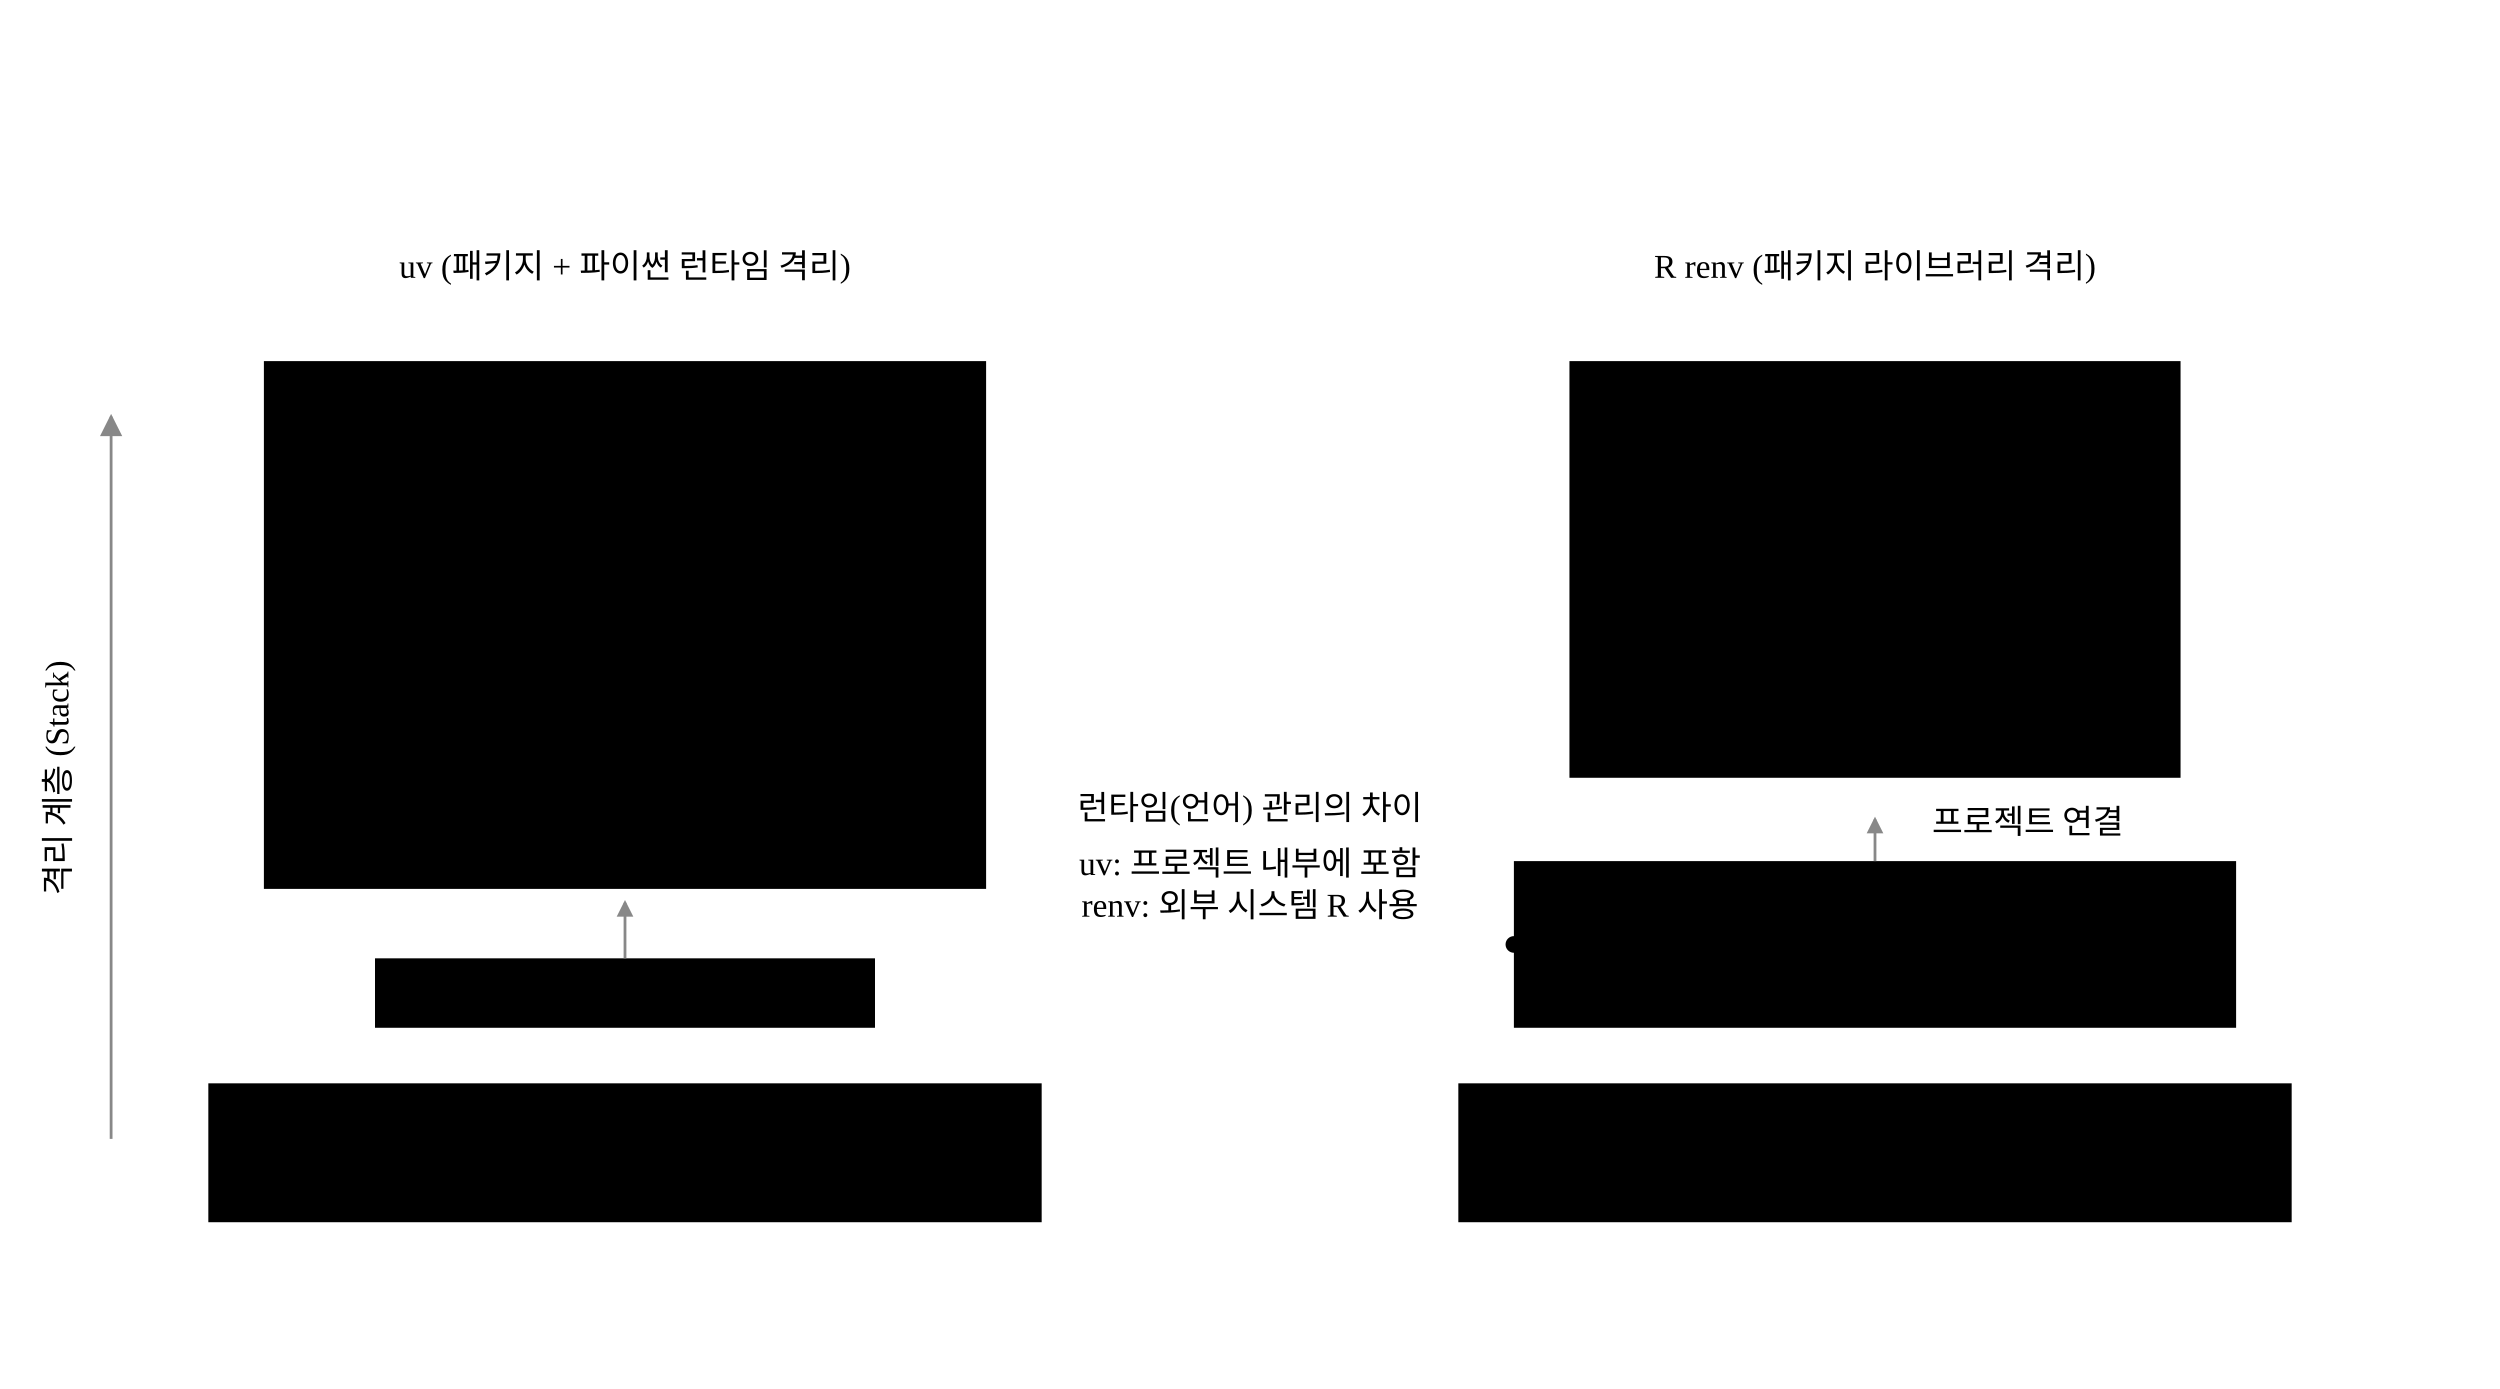
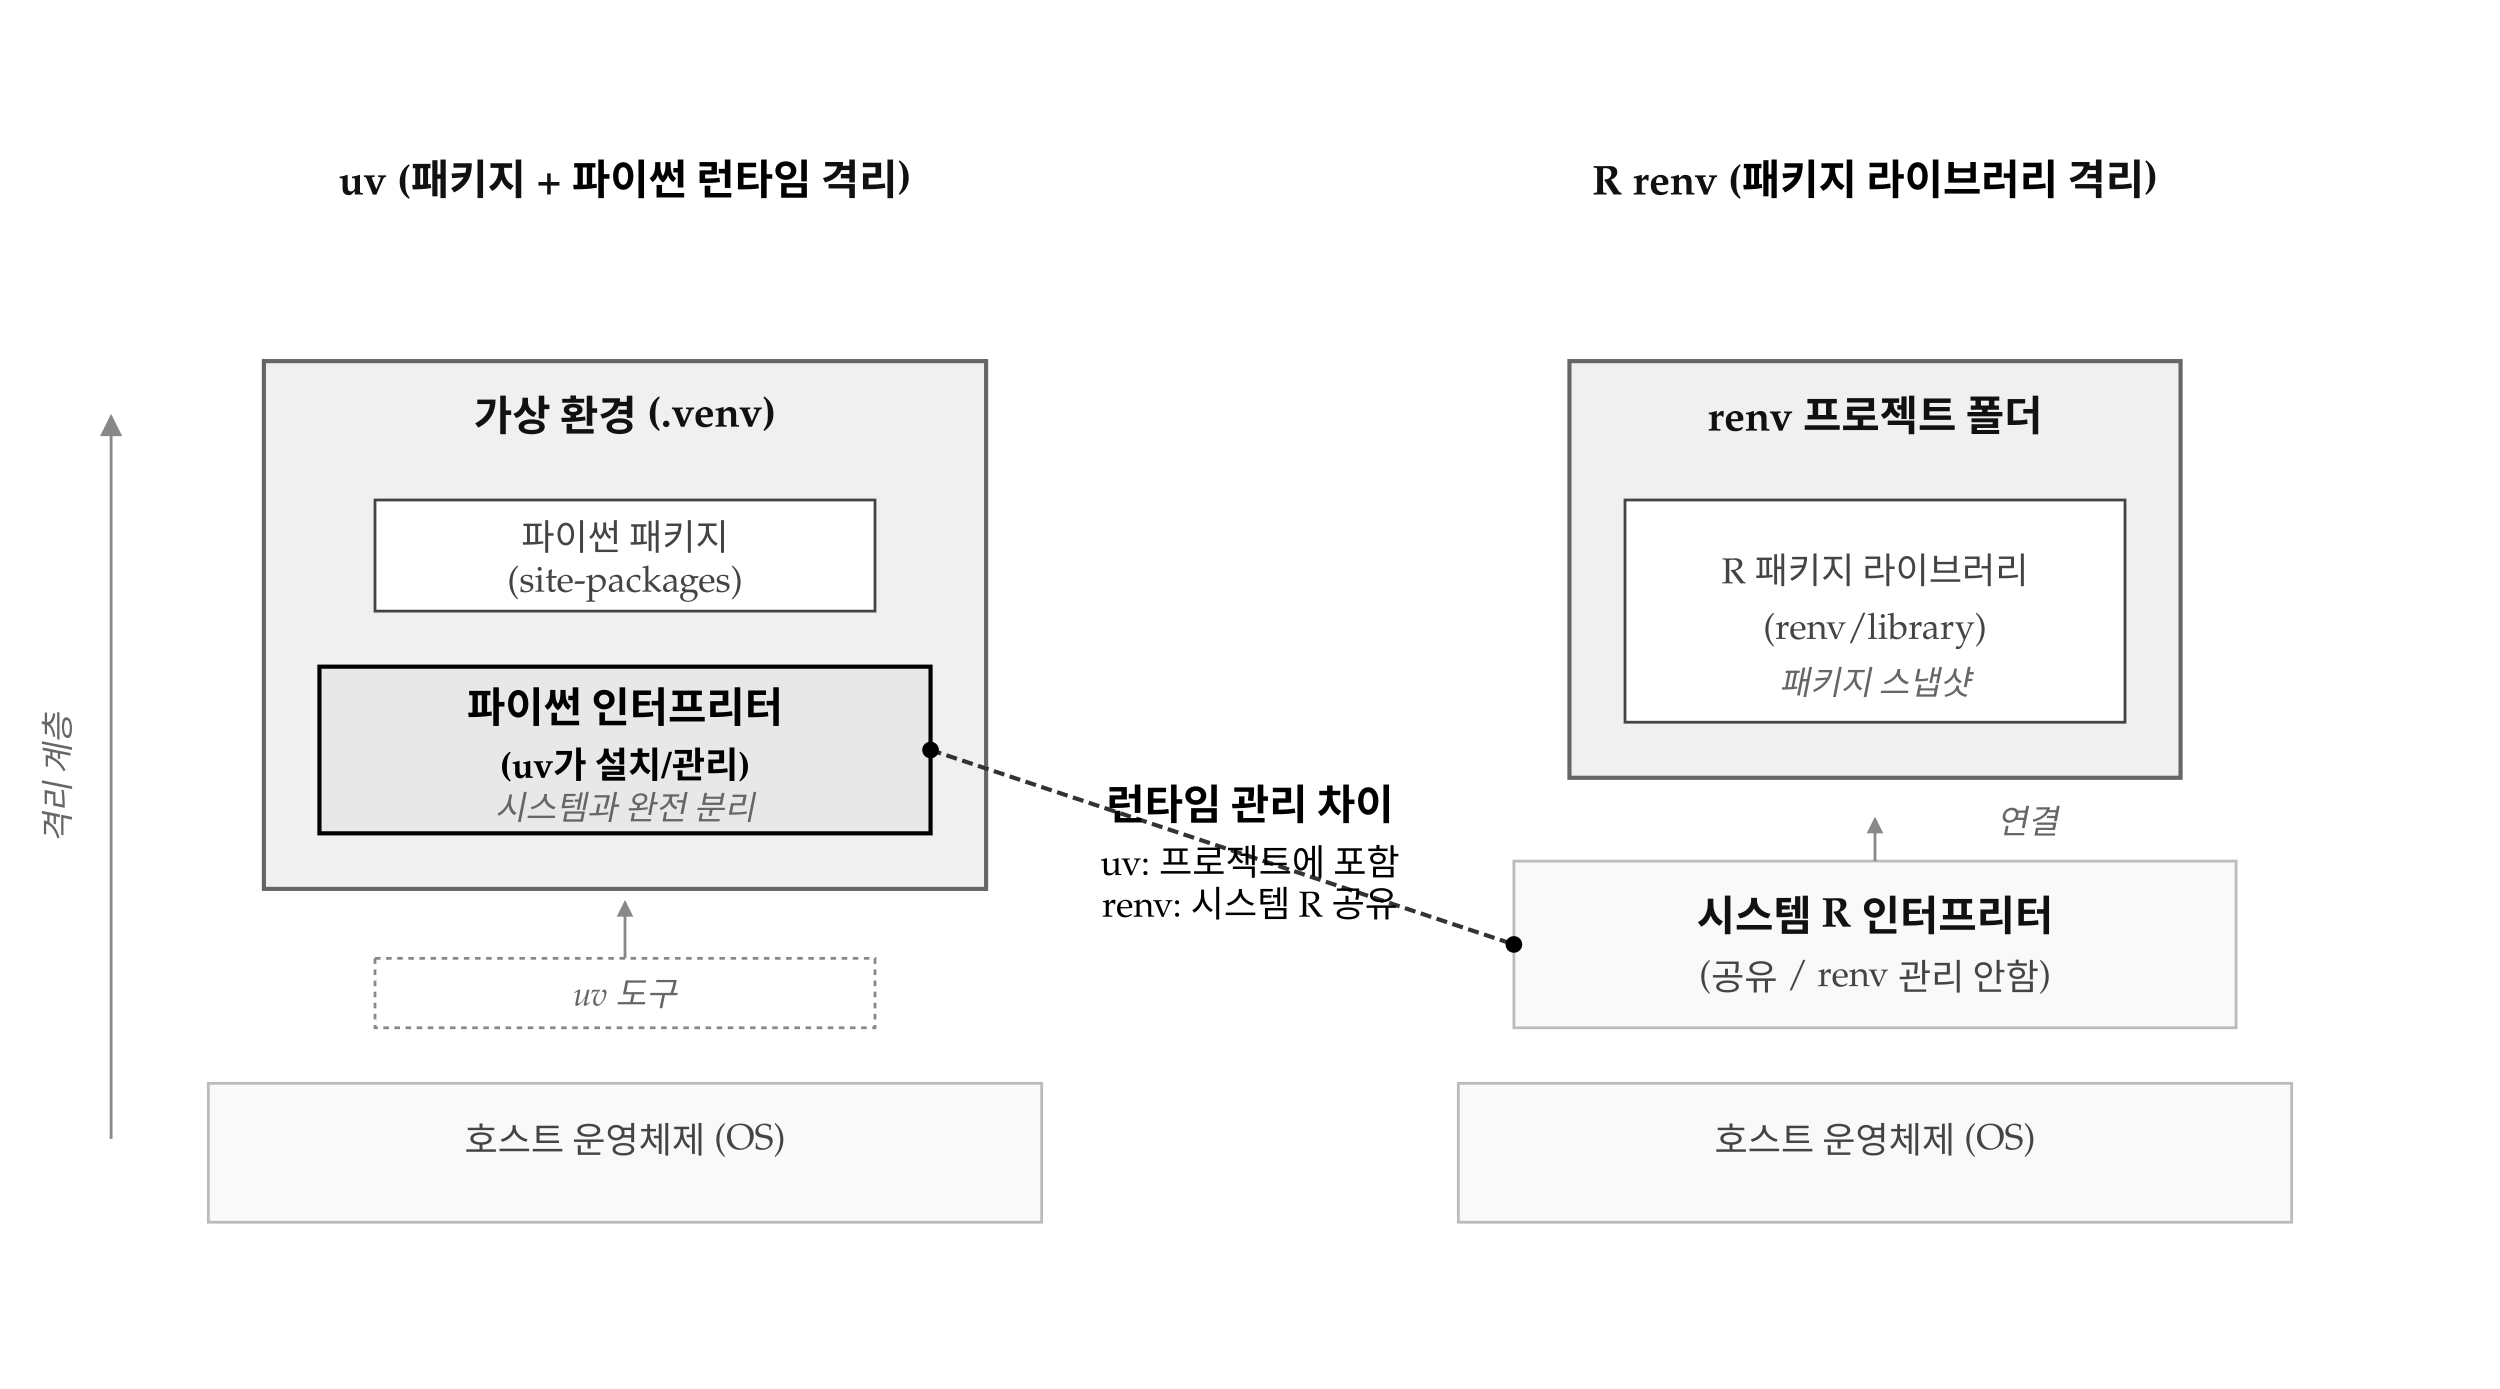
<svg xmlns="http://www.w3.org/2000/svg" viewBox="0 0 900 500">
  <defs>
    <style>
-       /* Tufte Style: Strictly Grayscale, Serif, Minimal */
-       .tufte-text { font-family: Palatino, 'Book Antiqua', Georgia, serif; fill: #111; }
-       .title { font-size: 22px; font-weight: bold; }
-       .subtitle { font-size: 14px; fill: #555; }
-       .label { font-size: 15px; font-weight: bold; }
-       .detail { font-size: 13px; fill: #444; }
-       .note { font-size: 12px; fill: #666; font-style: italic; }
+       /* Tufte Style: Strictly Grayscale, Serif, Minimal */
+       .tufte-text { font-family: Palatino, 'Book Antiqua', Georgia, serif; fill: #111; }
+       .title { font-size: 22px; font-weight: bold; }
+       .subtitle { font-size: 14px; fill: #555; }
+       .label { font-size: 15px; font-weight: bold; }
+       .detail { font-size: 13px; fill: #444; }
+       .note { font-size: 12px; fill: #666; font-style: italic; }

-       /* Highlight Styles (Grayscale) */
-       .highlight { fill: #e8e8e8; stroke: #000; stroke-width: 1.5; }
-       .highlight-text { fill: #000; font-weight: bold; }
-       .highlight-line { stroke: #333; stroke-width: 1.5; stroke-dasharray: 4,2; }
+       /* Highlight Styles (Grayscale) */
+       .highlight { fill: #e8e8e8; stroke: #000; stroke-width: 1.5; }
+       .highlight-text { fill: #000; font-weight: bold; }
+       .highlight-line { stroke: #333; stroke-width: 1.5; stroke-dasharray: 4,2; }

-       /* Standard Layers */
-       .layer { fill: #fff; stroke: #888; stroke-width: 1; }
-       .layer-shared { fill: #f9f9f9; stroke: #bbb; stroke-width: 1; }
-       .layer-isolated { fill: #f0f0f0; stroke: #666; stroke-width: 1.5; }
-       .layer-emphatic { fill: #ffffff; stroke: #444; stroke-width: 1; }
+       /* Standard Layers */
+       .layer { fill: #fff; stroke: #888; stroke-width: 1; }
+       .layer-shared { fill: #f9f9f9; stroke: #bbb; stroke-width: 1; }
+       .layer-isolated { fill: #f0f0f0; stroke: #666; stroke-width: 1.5; }
+       .layer-emphatic { fill: #ffffff; stroke: #444; stroke-width: 1; }
      .layer-dotted { fill: none; stroke: #999; stroke-width: 1; stroke-dasharray: 3,3; }
-     </style>
+     </style>
  </defs>
-   <rect x="0" y="0" width="900" height="550" fill="#ffffff" />
-   <text x="225" y="100" text-anchor="middle" class="tufte-text label">uv (패키지 + <tspan class="highlight-text">파이썬 런타임</tspan> 격리)</text>
+   <rect x="0" y="0" width="900" height="500" fill="#ffffff" />
+   <text x="225" y="70" text-anchor="middle" class="tufte-text label">uv (패키지 + <tspan class="highlight-text">파이썬 런타임</tspan> 격리)</text>
  <rect x="75" y="390" width="300" height="50" rx="0" class="layer-shared" />
  <text x="225" y="415" text-anchor="middle" class="tufte-text detail">호스트 운영체제 (OS)</text>
  <rect x="135" y="345" width="180" height="25" rx="0" class="layer" style="stroke-dasharray: 2,2;" />
-   <text x="225" y="362" text-anchor="middle" class="tufte-text note">uv 도구 (명령어 실행)</text>
+   <text x="225" y="362" text-anchor="middle" class="tufte-text note">uv 도구</text>
  <path d="M 225 345 L 225 325" fill="none" stroke="#888" stroke-width="1" marker-end="url(#arrow-up-sm)" />
  <rect x="95" y="130" width="260" height="190" rx="0" class="layer-isolated" />
  <text x="225" y="155" text-anchor="middle" class="tufte-text label">가상 환경 (.venv)</text>
  <rect x="135" y="180" width="180" height="40" rx="0" class="layer-emphatic" />
  <text x="225" y="198" text-anchor="middle" class="tufte-text detail">파이썬 패키지</text>
-   <text x="225" y="213" text-anchor="middle" class="tufte-text detail">(Lib / site-packages)</text>
+   <text x="225" y="213" text-anchor="middle" class="tufte-text detail">(site-packages)</text>
  <rect x="115" y="240" width="220" height="60" rx="0" class="highlight" />
  <text x="225" y="260" text-anchor="middle" class="tufte-text label highlight-text">파이썬 인터프리터</text>
  <text x="225" y="280" text-anchor="middle" class="tufte-text detail highlight-text">(uv가 설치/관리)</text>
  <text x="225" y="295" text-anchor="middle" class="tufte-text note">시스템과 완전 분리</text>
-   <text x="675" y="100" text-anchor="middle" class="tufte-text label">R renv (<tspan class="highlight-text">패키지 라이브러리</tspan> 격리)</text>
+   <text x="675" y="70" text-anchor="middle" class="tufte-text label">R renv (<tspan class="highlight-text">패키지 라이브러리</tspan> 격리)</text>
  <rect x="525" y="390" width="300" height="50" rx="0" class="layer-shared" />
  <text x="675" y="415" text-anchor="middle" class="tufte-text detail">호스트 운영체제 (OS)</text>
  <rect x="545" y="310" width="260" height="60" rx="0" class="layer-shared" />
  <text x="675" y="335" text-anchor="middle" class="tufte-text label">시스템 R 인터프리터</text>
-   <text x="675" y="355" text-anchor="middle" class="tufte-text detail">(공유 자원 / renv가 관리 안함)</text>
+   <text x="675" y="355" text-anchor="middle" class="tufte-text detail">(공유 / renv 관리 안함)</text>
  <path d="M 675 310 L 675 295" fill="none" stroke="#888" stroke-width="1" marker-end="url(#arrow-up-sm)" />
-   <text x="730" y="300" text-anchor="middle" class="tufte-text note">프로젝트 연결</text>
+   <text x="730" y="300" text-anchor="middle" class="tufte-text note">연결</text>
  <rect x="565" y="130" width="220" height="150" rx="0" class="layer-isolated" />
  <text x="675" y="155" text-anchor="middle" class="tufte-text label">renv 프로젝트 폴더</text>
  <rect x="585" y="180" width="180" height="80" rx="0" class="layer-emphatic" />
  <text x="675" y="210" text-anchor="middle" class="tufte-text detail">R 패키지 라이브러리</text>
  <text x="675" y="230" text-anchor="middle" class="tufte-text detail">(renv/library)</text>
-   <text x="675" y="250" text-anchor="middle" class="tufte-text note">버전별 패키지 스냅샷</text>
+   <text x="675" y="250" text-anchor="middle" class="tufte-text note">패키지 스냅샷</text>
  <path d="M 40 410 L 40 150" fill="none" stroke="#888" stroke-width="1" marker-end="url(#arrow-up)" />
-   <text x="25" y="280" text-anchor="middle" class="tufte-text note" transform="rotate(-90, 25, 280)">격리 계층 (Stack)</text>
+   <text x="25" y="280" text-anchor="middle" class="tufte-text note" transform="rotate(-90, 25, 280)">격리 계층</text>
  <defs>
    <marker id="arrow-up" markerWidth="8" markerHeight="8" refX="7" refY="4" orient="auto">
      <path d="M 0 0 L 8 4 L 0 8 z" fill="#888" />
    </marker>
    <marker id="arrow-up-sm" markerWidth="6" markerHeight="6" refX="5" refY="3" orient="auto">
      <path d="M 0 0 L 6 3 L 0 6 z" fill="#888" />
    </marker>
  </defs>
  <line x1="335" y1="270" x2="545" y2="340" class="highlight-line" />
  <circle cx="335" cy="270" r="3" fill="#000" />
  <circle cx="545" cy="340" r="3" fill="#000" />
-   <text x="450" y="295" text-anchor="middle" class="tufte-text label highlight-text">런타임(언어) 관리의 차이</text>
-   <text x="450" y="315" text-anchor="middle" class="tufte-text detail" style="fill:#000;">uv: 프로젝트 내부에 포함</text>
-   <text x="450" y="330" text-anchor="middle" class="tufte-text detail" style="fill:#000;">renv: 외부 시스템 R 사용</text>
+   <text x="450" y="295" text-anchor="middle" class="tufte-text label highlight-text">런타임 관리 차이</text>
+   <text x="450" y="315" text-anchor="middle" class="tufte-text detail" style="fill:#000;">uv: 프로젝트에 포함</text>
+   <text x="450" y="330" text-anchor="middle" class="tufte-text detail" style="fill:#000;">renv: 시스템 R 공유</text>
</svg>
